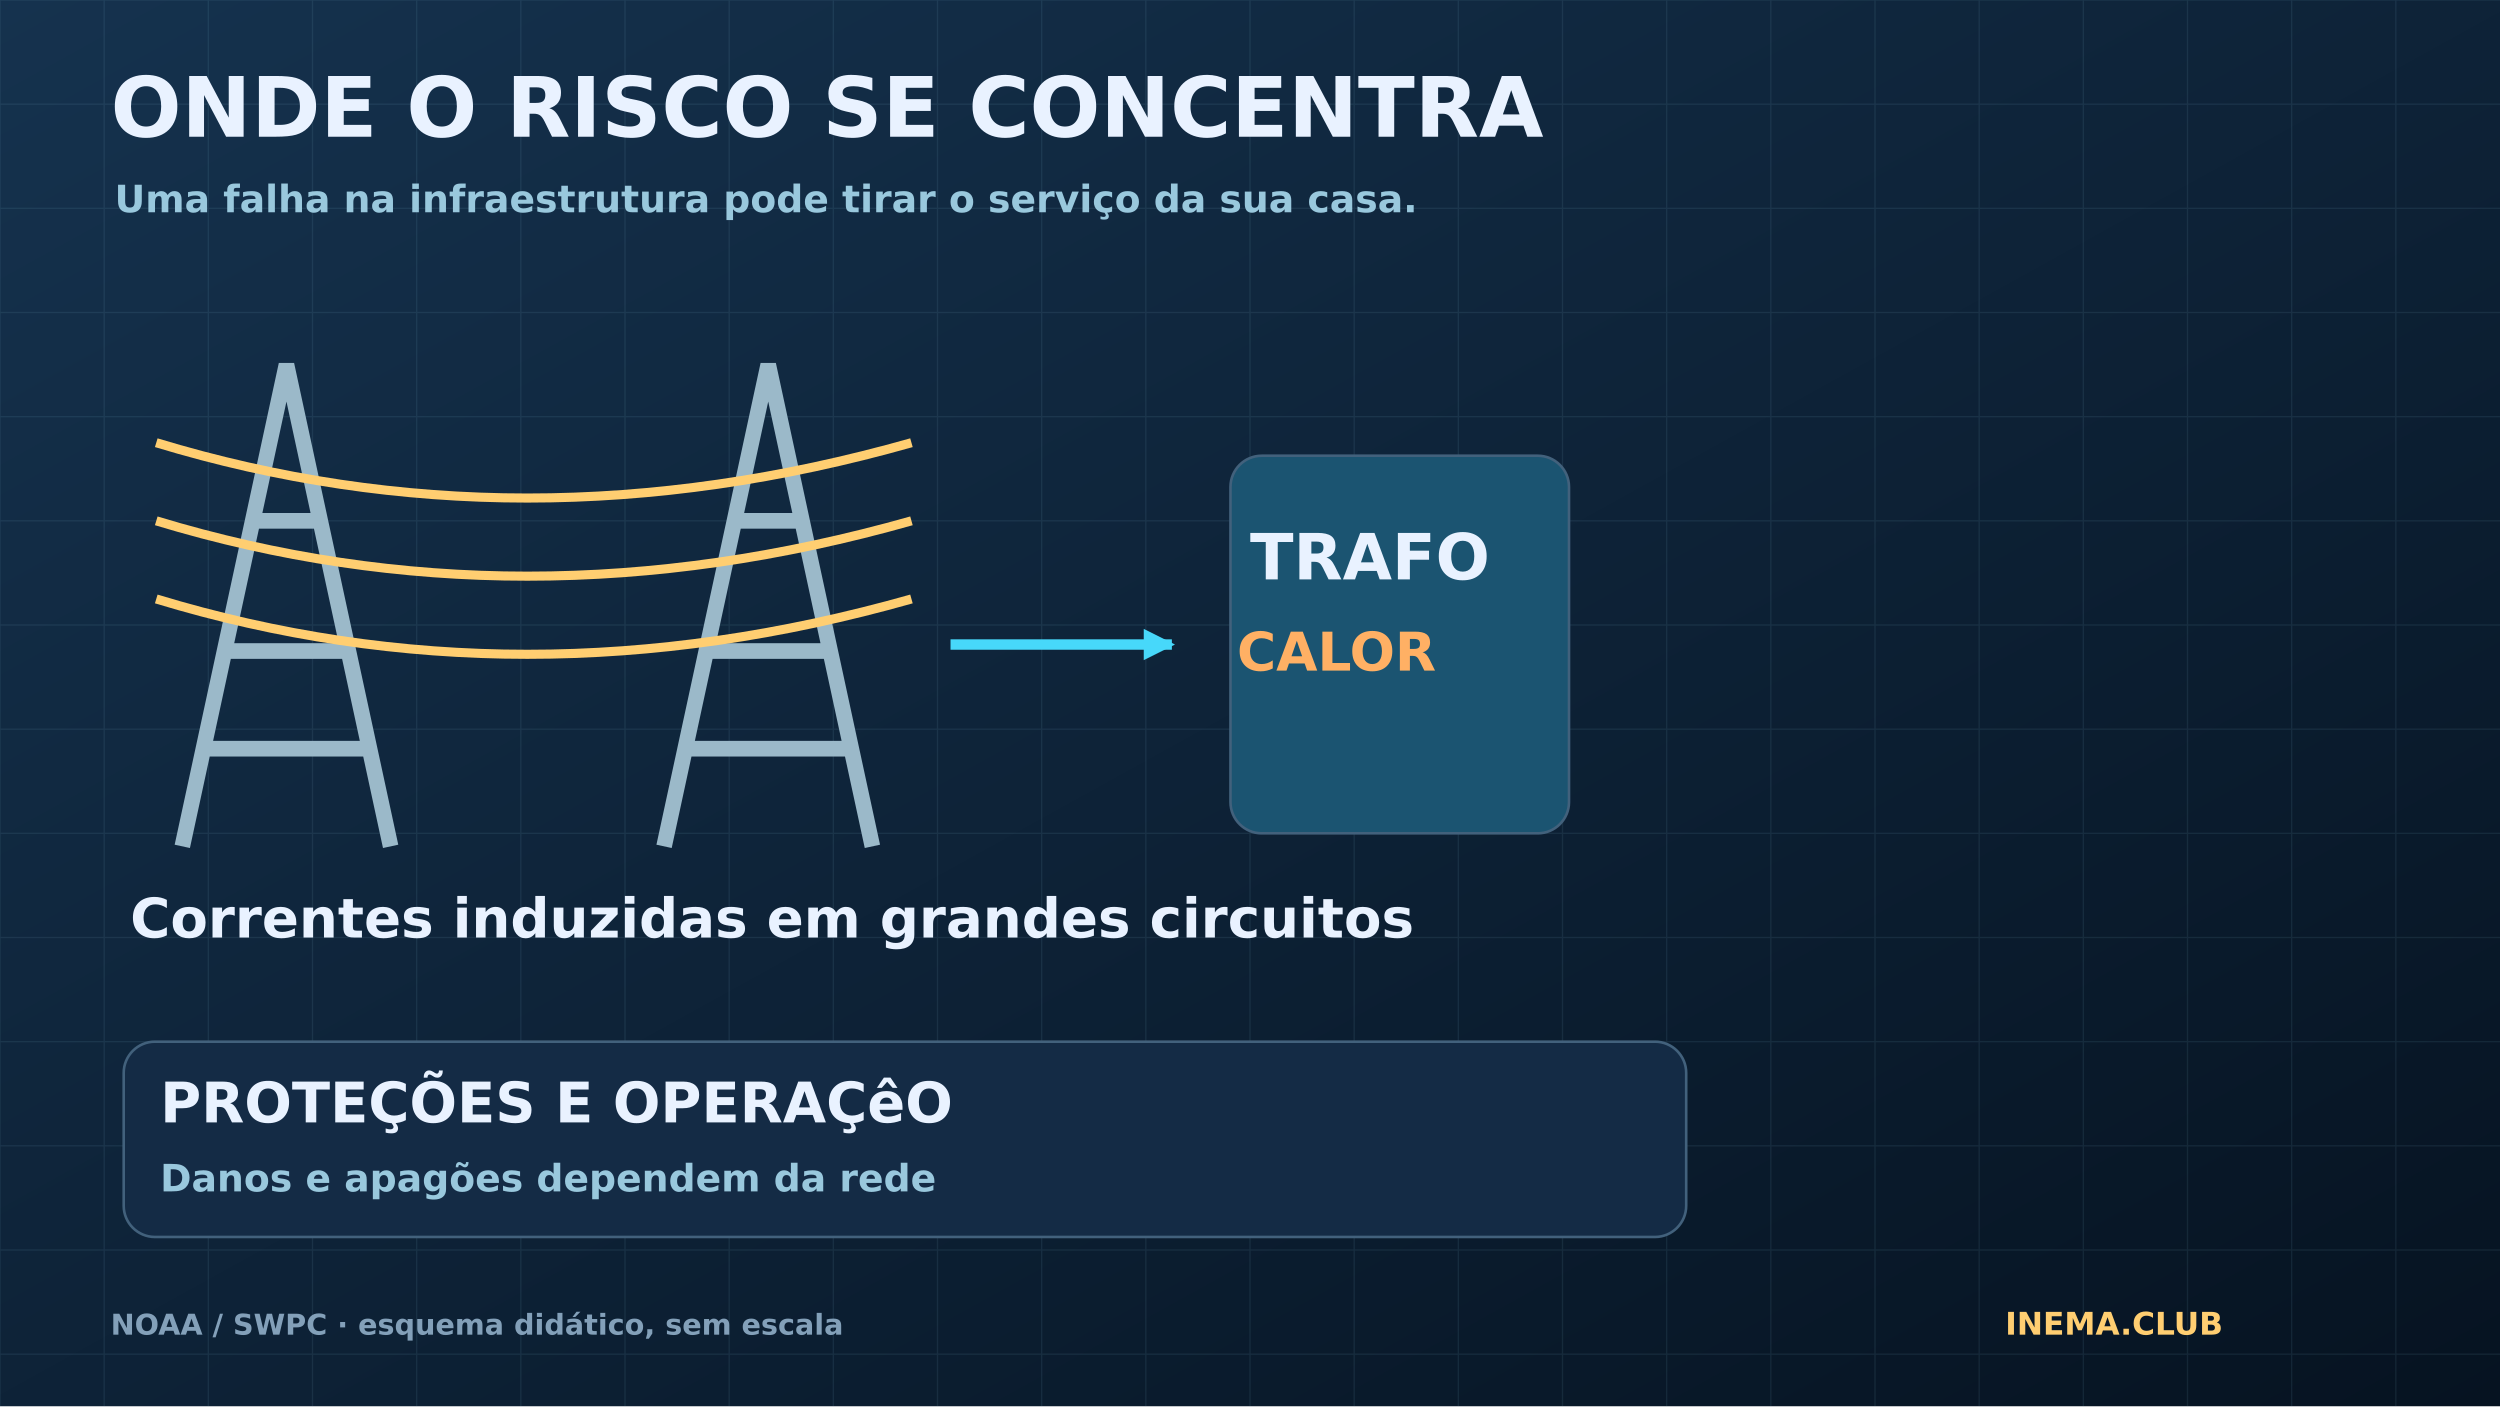
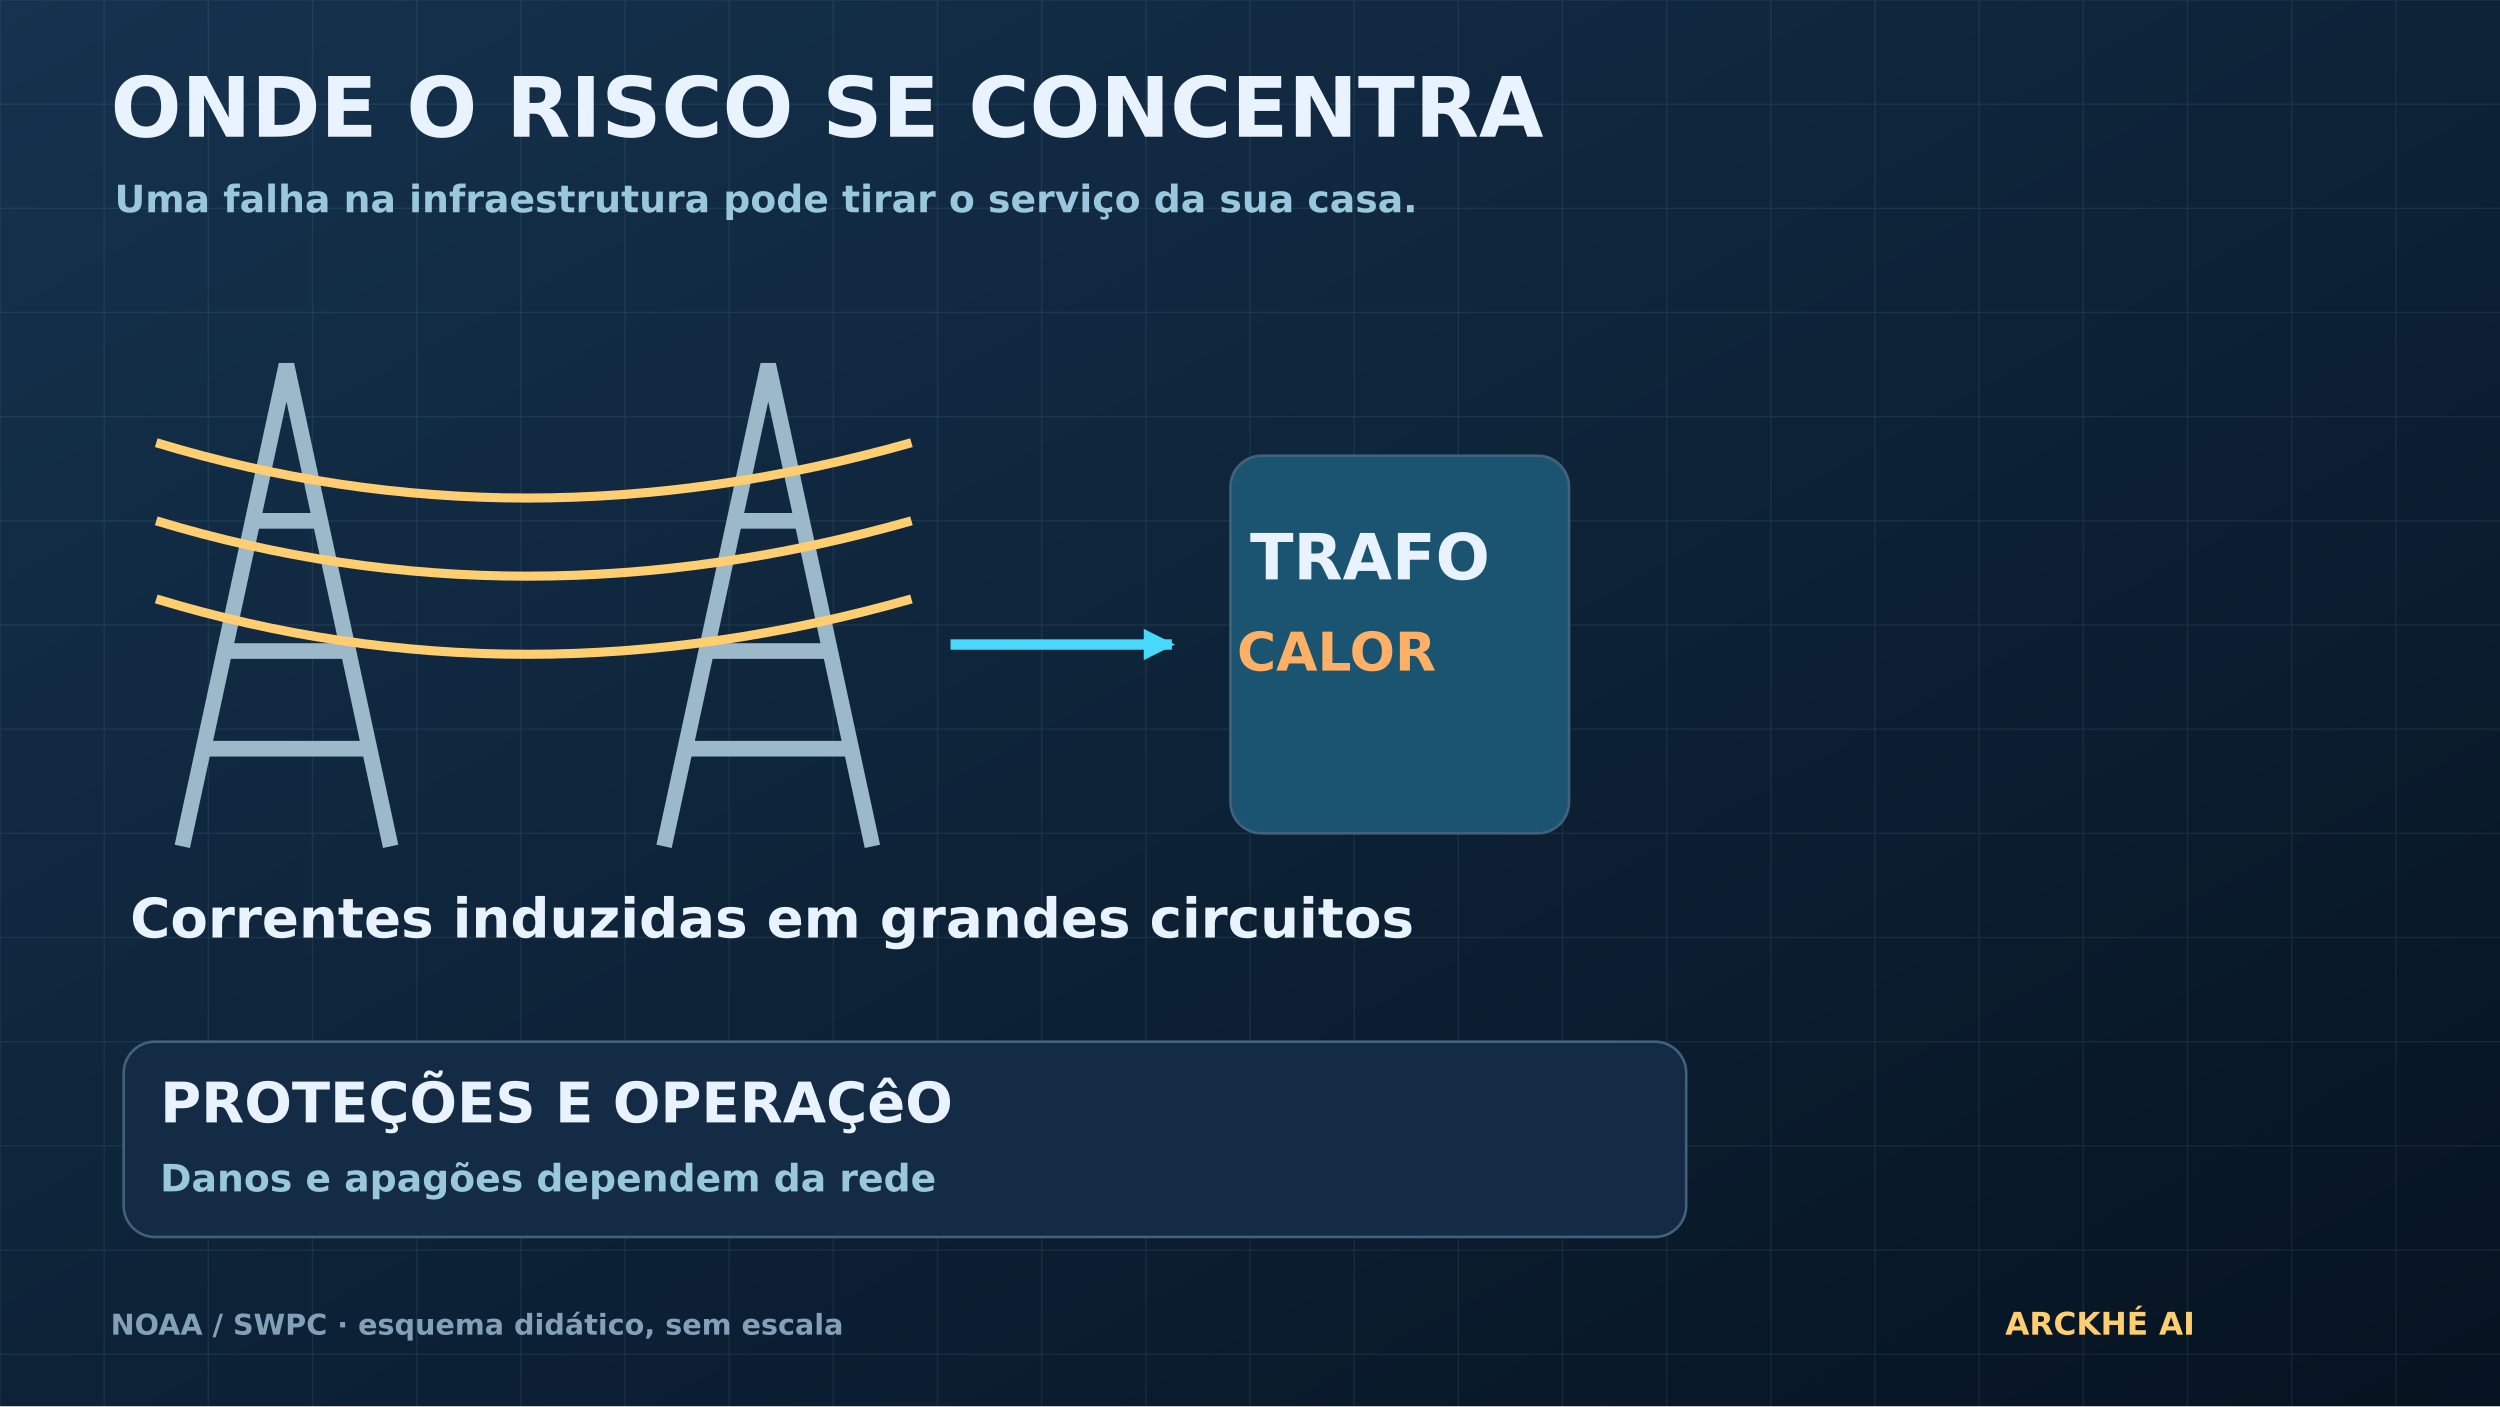
<svg xmlns="http://www.w3.org/2000/svg" width="1920" height="1080" viewBox="0 0 1920 1080">
  <defs>
    <radialGradient id="sun">
      <stop stop-color="#fff0a0" />
      <stop offset=".5" stop-color="#ffad35" />
      <stop offset="1" stop-color="#d85212" />
    </radialGradient>
    <radialGradient id="earth" cx=".25" cy=".25">
      <stop stop-color="#39c1f8" />
      <stop offset=".7" stop-color="#1472b0" />
      <stop offset="1" stop-color="#062c53" />
    </radialGradient>
    <linearGradient id="bg" x2="1" y2="1">
      <stop stop-color="#15324e" />
      <stop offset="1" stop-color="#061321" />
    </linearGradient>
    <marker id="arrow" viewBox="0 0 10 10" refX="9" refY="5" markerWidth="3" markerHeight="3" orient="auto-start-reverse">
      <path d="M0 0 L10 5 L0 10Z" fill="#47d8fa" />
    </marker>
  </defs>
  <rect width="1920" height="1080" fill="url(#bg)" />
  <g opacity=".09" stroke="#96d4ed">
    <path d="M0,0 H1920 M0,0 V1080" />
    <path d="M0,80 H1920 M80,0 V1080" />
    <path d="M0,160 H1920 M160,0 V1080" />
    <path d="M0,240 H1920 M240,0 V1080" />
    <path d="M0,320 H1920 M320,0 V1080" />
    <path d="M0,400 H1920 M400,0 V1080" />
    <path d="M0,480 H1920 M480,0 V1080" />
    <path d="M0,560 H1920 M560,0 V1080" />
    <path d="M0,640 H1920 M640,0 V1080" />
    <path d="M0,720 H1920 M720,0 V1080" />
    <path d="M0,800 H1920 M800,0 V1080" />
    <path d="M0,880 H1920 M880,0 V1080" />
    <path d="M0,960 H1920 M960,0 V1080" />
    <path d="M0,1040 H1920 M1040,0 V1080" />
    <path d="M0,1120 H1920 M1120,0 V1080" />
    <path d="M0,1200 H1920 M1200,0 V1080" />
    <path d="M0,1280 H1920 M1280,0 V1080" />
    <path d="M0,1360 H1920 M1360,0 V1080" />
    <path d="M0,1440 H1920 M1440,0 V1080" />
    <path d="M0,1520 H1920 M1520,0 V1080" />
    <path d="M0,1600 H1920 M1600,0 V1080" />
    <path d="M0,1680 H1920 M1680,0 V1080" />
    <path d="M0,1760 H1920 M1760,0 V1080" />
    <path d="M0,1840 H1920 M1840,0 V1080" />
  </g>
  <text x="85" y="105" font-size="64" fill="#e9f2ff" font-family="DejaVu Sans,sans-serif" font-weight="bold">ONDE O RISCO SE CONCENTRA</text>
  <text x="88" y="163" font-size="29" fill="#99c8dd" font-family="DejaVu Sans,sans-serif" font-weight="bold">Uma falha na infraestrutura pode tirar o serviço da sua casa.</text>
  <path d="M140,650 L220,280 L300,650 M158,575 H282 M172,500 H268 M192,400 H248" fill="none" stroke="#9bb9c9" stroke-width="12" />
  <path d="M510,650 L590,280 L670,650 M528,575 H652 M542,500 H638 M562,400 H618" fill="none" stroke="#9bb9c9" stroke-width="12" />
  <path d="M120,340 Q400,425 700,340" fill="none" stroke="#ffce71" stroke-width="7" />
  <path d="M120,400 Q400,485 700,400" fill="none" stroke="#ffce71" stroke-width="7" />
  <path d="M120,460 Q400,545 700,460" fill="none" stroke="#ffce71" stroke-width="7" />
  <path d="M730,495 L900,495" stroke="#47d8fa" stroke-width="8" fill="none" marker-end="url(#arrow)" />
  <rect x="945" y="350" width="260" height="290" rx="24" fill="#1b5471" stroke="#42617c" stroke-width="2" />
  <text x="960" y="445" font-size="49" fill="#e9f2ff" font-family="DejaVu Sans,sans-serif" font-weight="bold">TRAFO</text>
  <text x="950" y="515" font-size="41" fill="#ffb064" font-family="DejaVu Sans,sans-serif" font-weight="bold">CALOR</text>
  <text x="100" y="720" font-size="42" fill="#e9f2ff" font-family="DejaVu Sans,sans-serif" font-weight="bold">Correntes induzidas em grandes circuitos</text>
  <rect x="95" y="800" width="1200" height="150" rx="24" fill="#142b45" stroke="#42617c" stroke-width="2" />
  <text x="123" y="862" font-size="43" fill="#e9f2ff" font-family="DejaVu Sans,sans-serif" font-weight="bold">PROTEÇÕES E OPERAÇêO</text>
  <text x="123" y="915" font-size="29" fill="#99c8dd" font-family="DejaVu Sans,sans-serif" font-weight="bold">Danos e apagões dependem da rede</text>
  <text x="85" y="1025" font-size="22" fill="#83a0b9" font-family="DejaVu Sans,sans-serif" font-weight="bold">NOAA / SWPC · esquema didático, sem escala</text>
-   <text x="1540" y="1025" font-size="24" fill="#ffce71" font-family="DejaVu Sans,sans-serif" font-weight="bold">INEMA.CLUB</text>
+   <text x="1540" y="1025" font-size="24" fill="#ffce71" font-family="DejaVu Sans,sans-serif" font-weight="bold">ARCKHÉ AI</text>
</svg>
